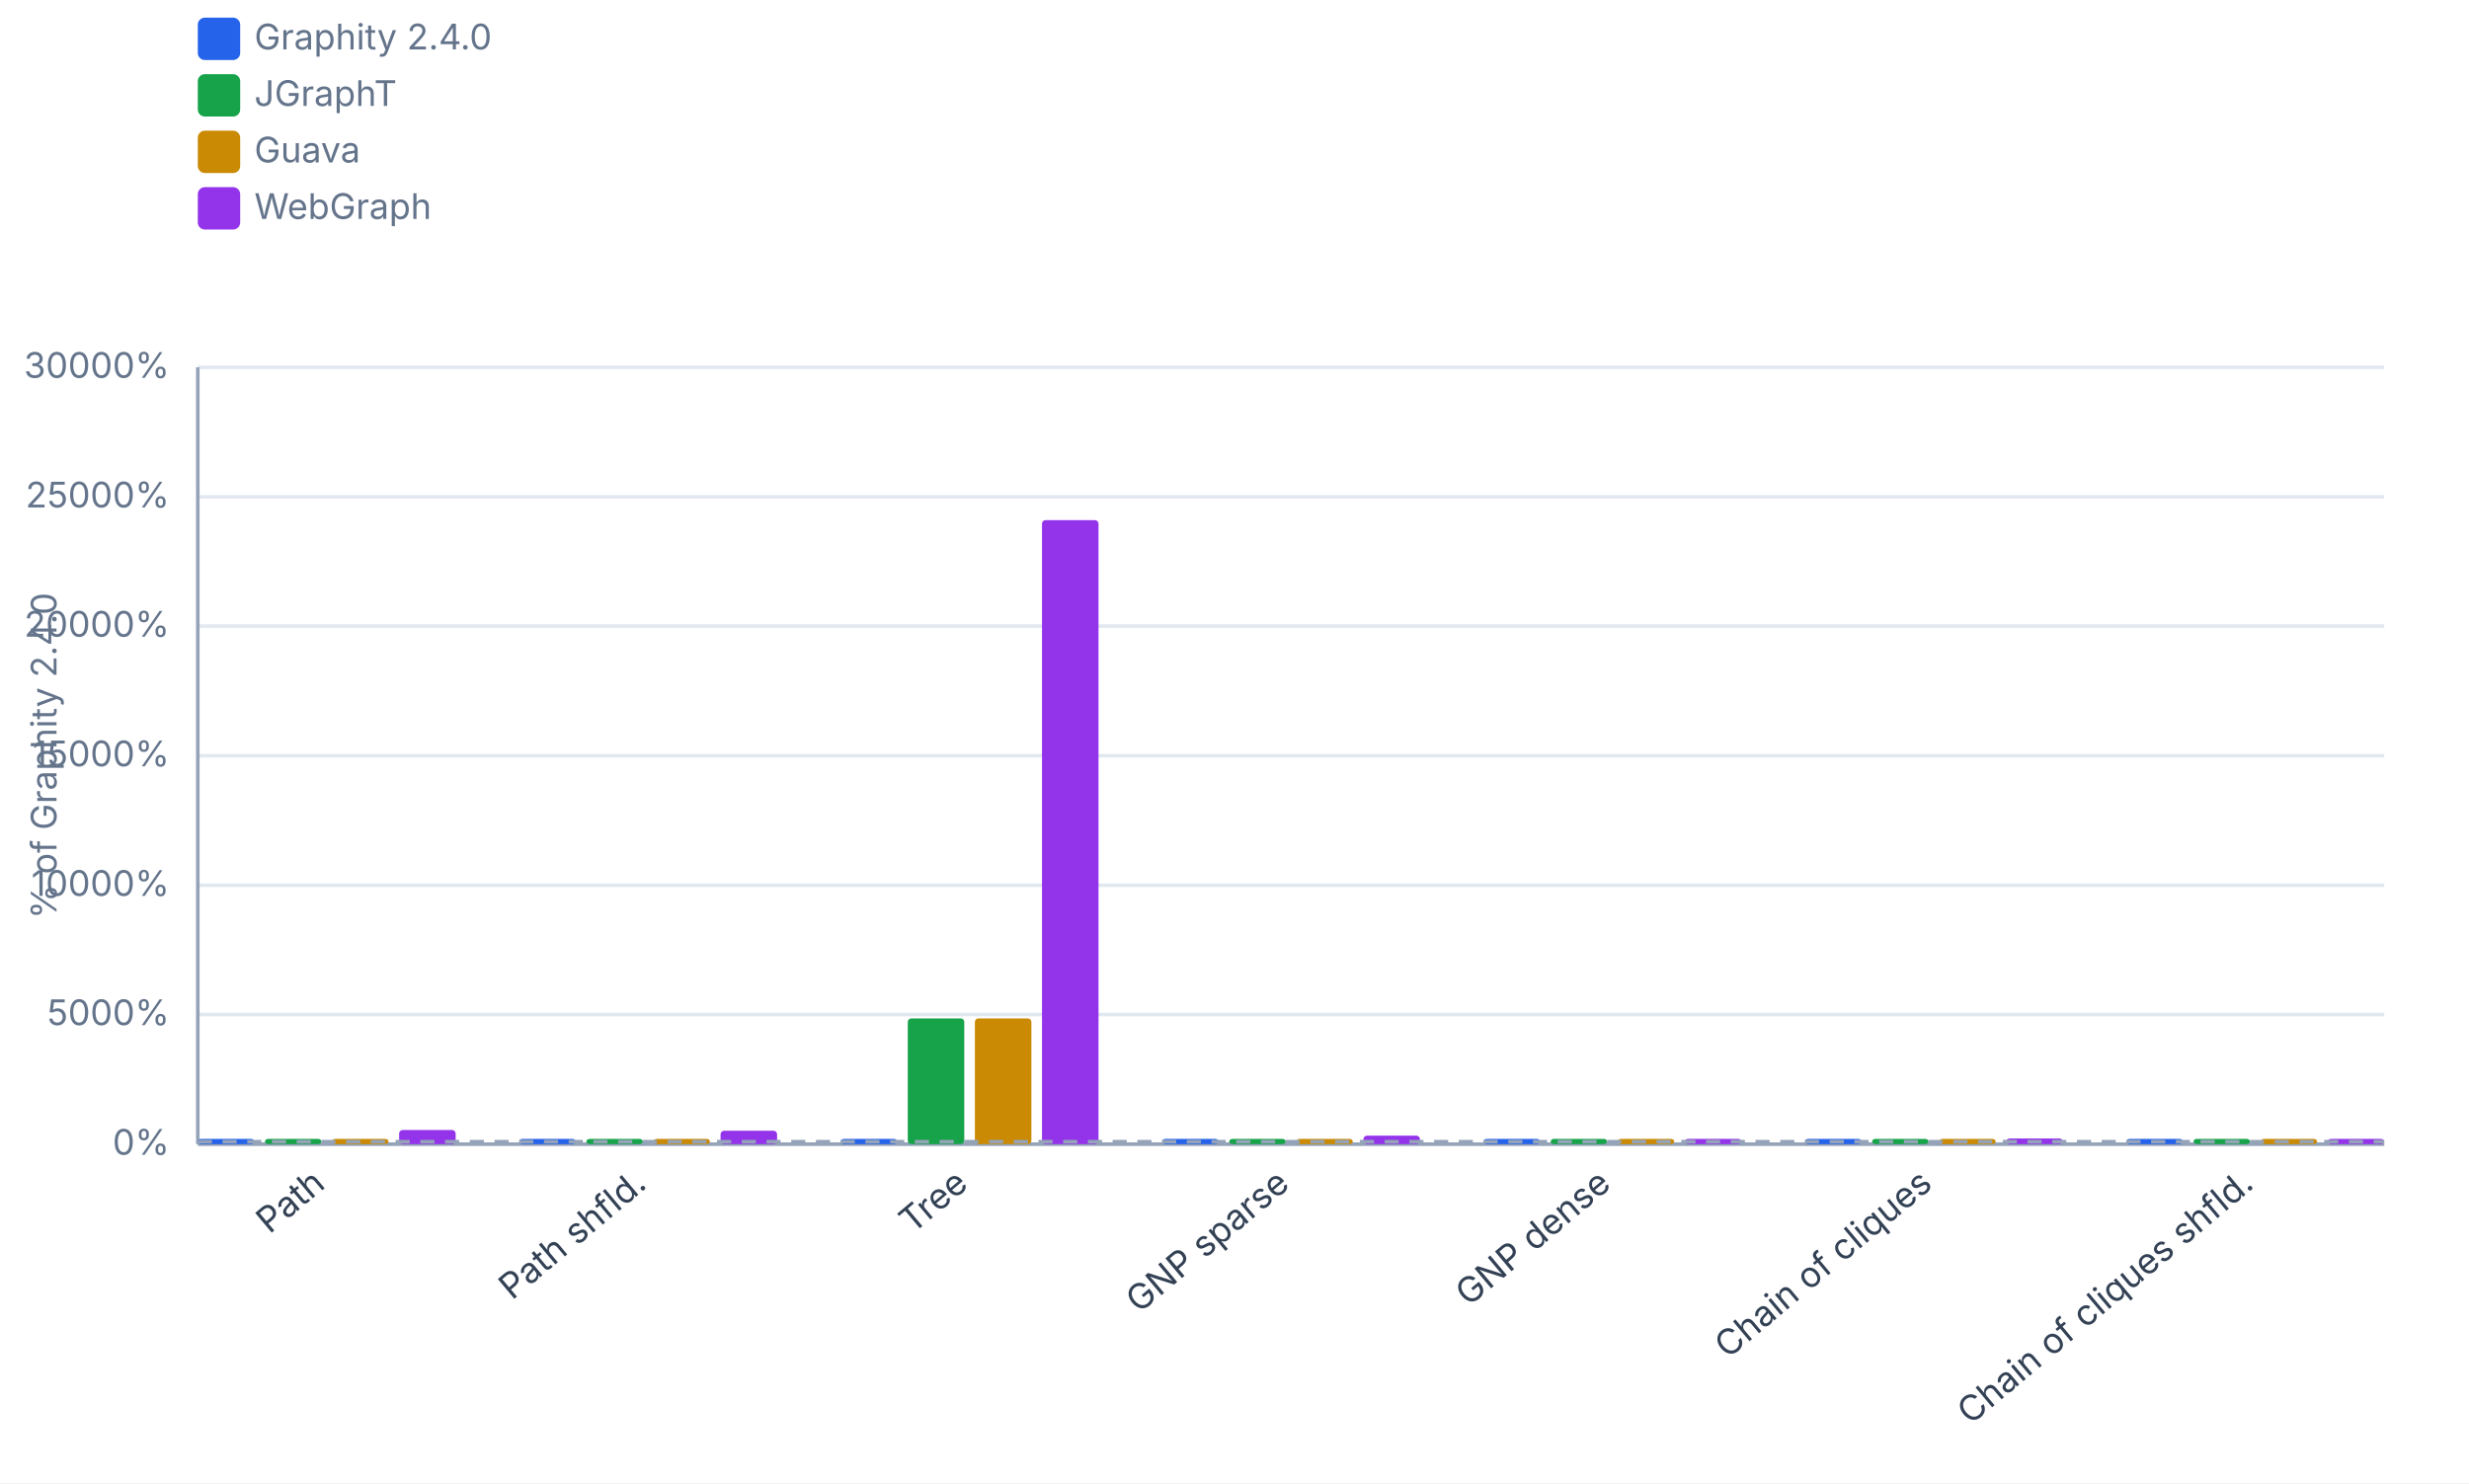
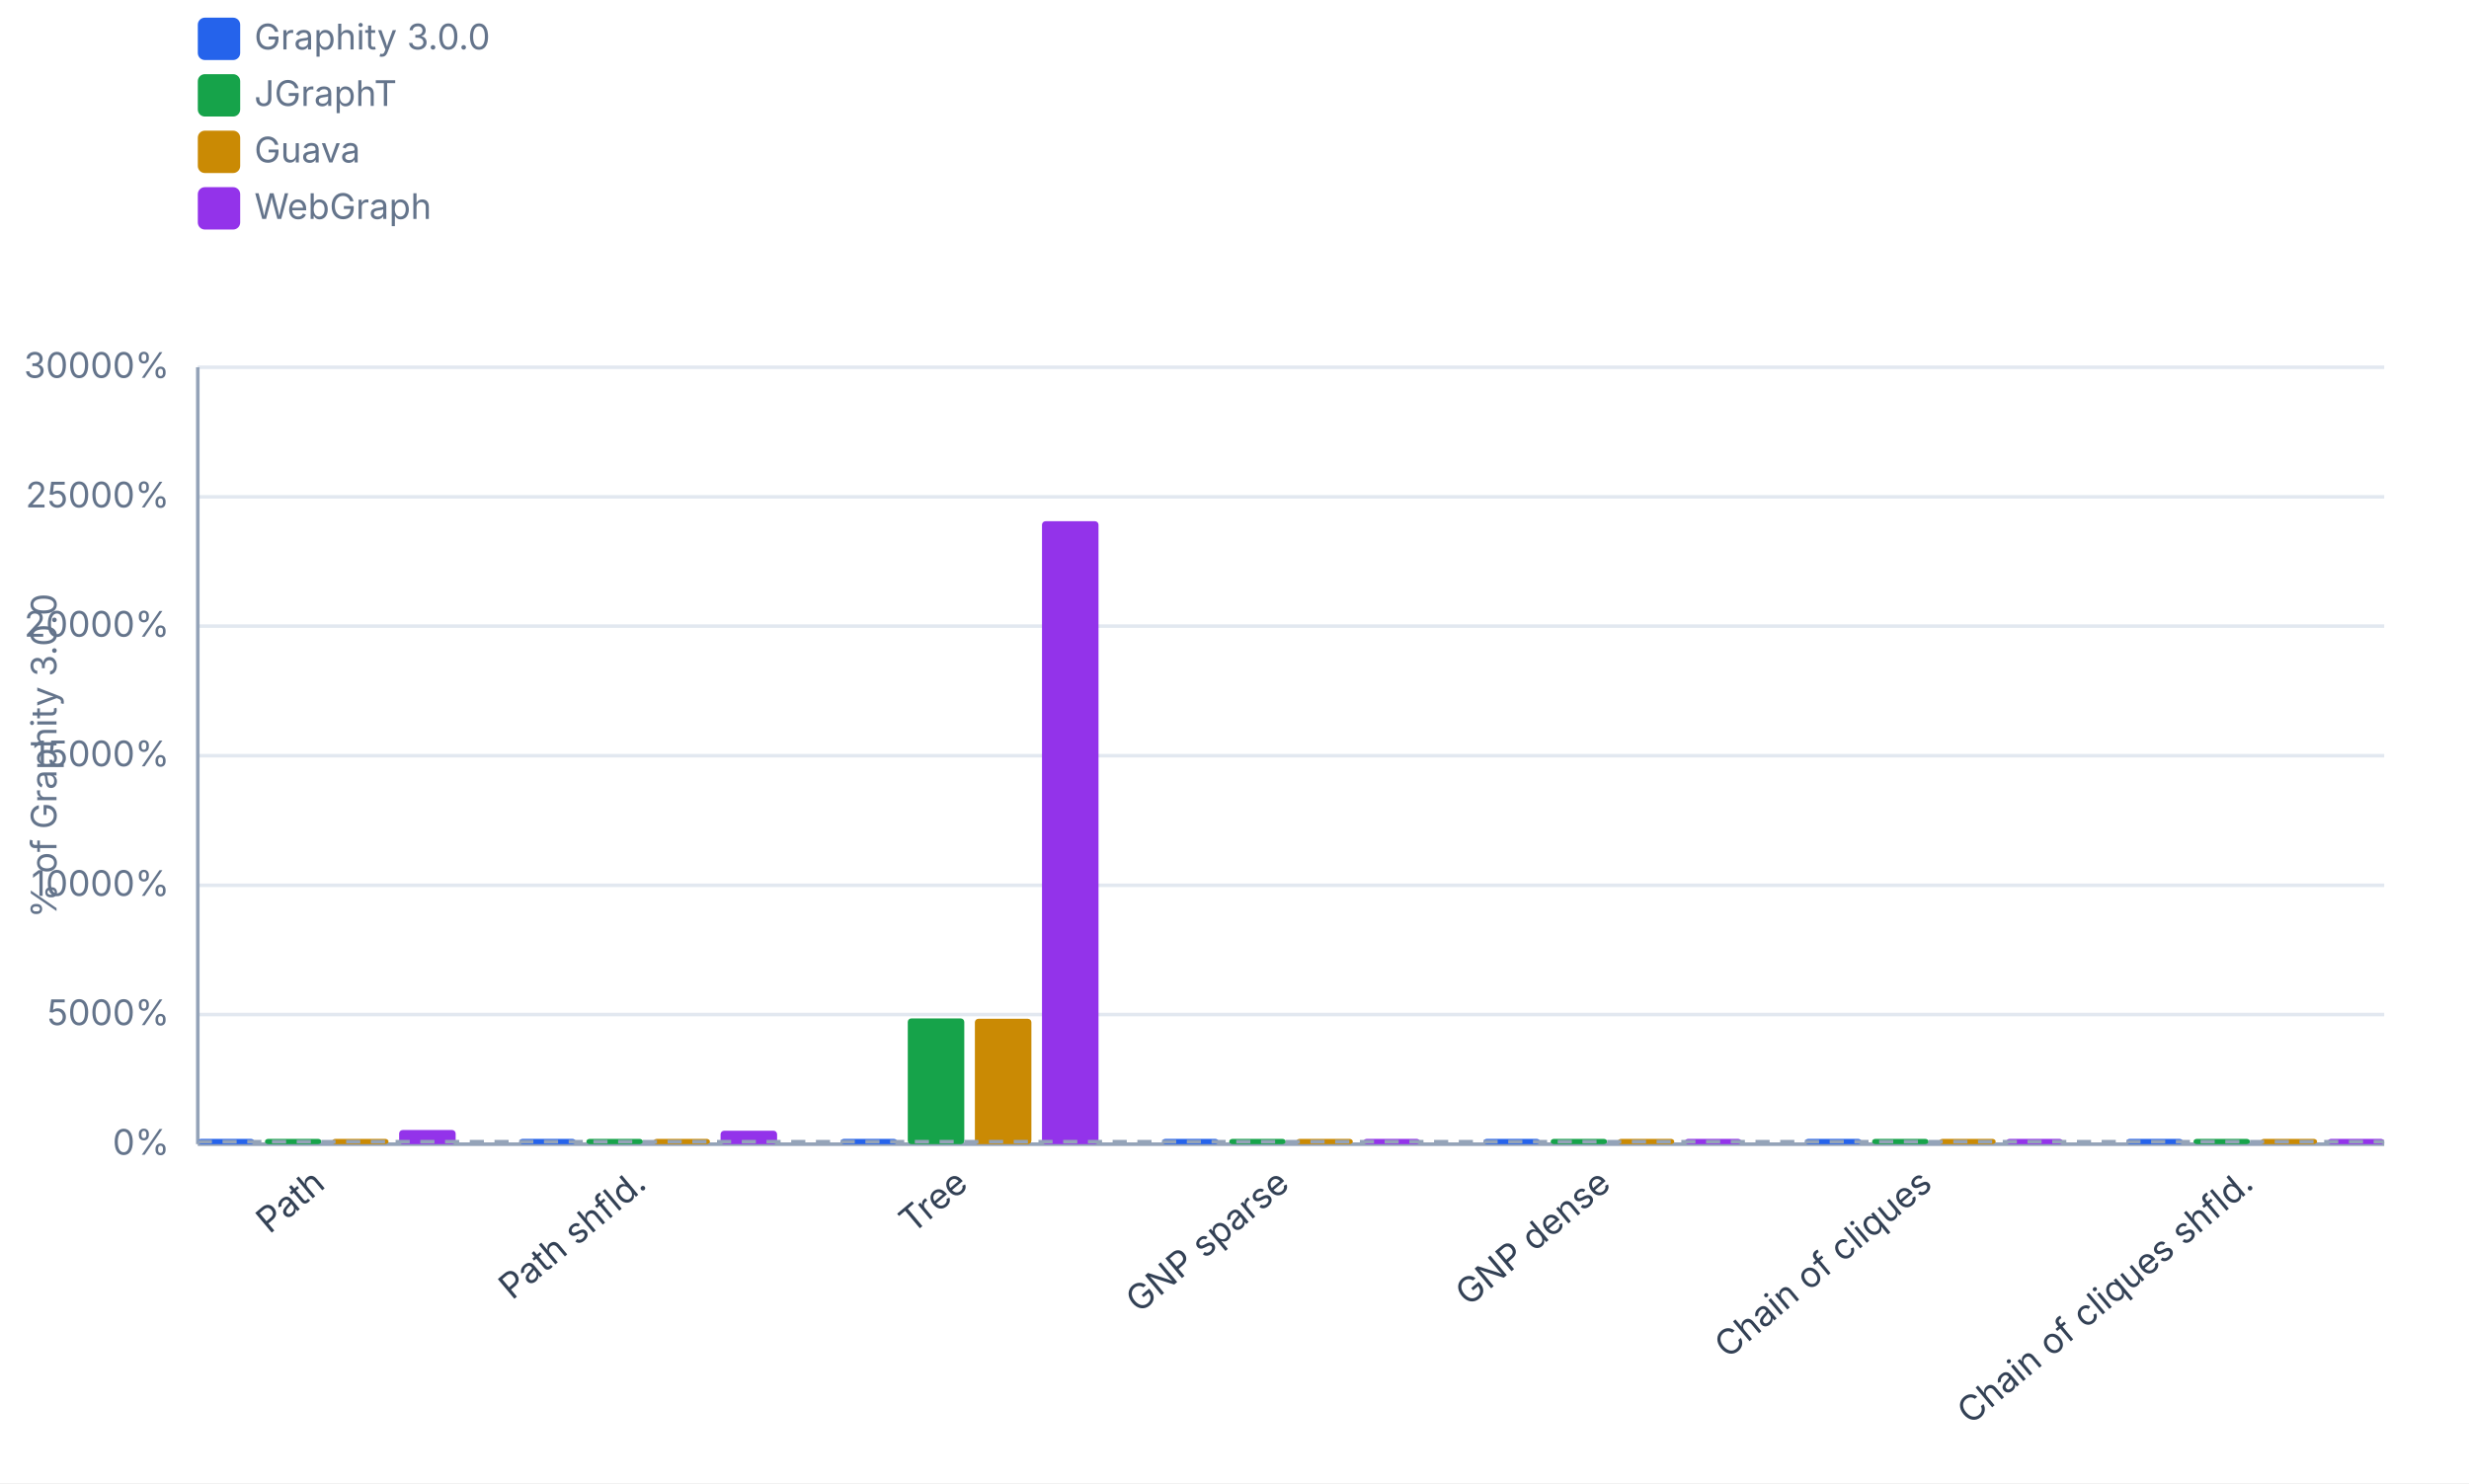
<svg xmlns="http://www.w3.org/2000/svg" width="699" height="420" viewBox="0 0 699 420" role="img">
  <style>text{font-family:ui-sans-serif,system-ui,-apple-system,Segoe UI,sans-serif;font-size:11px;fill:#334155}.axis{stroke:#94a3b8;stroke-width:1;fill:none}.grid{stroke:#e2e8f0;stroke-width:1}.ylabel{fill:#64748b;font-size:10px}.tick{fill:#64748b;font-size:10px}.xlabel{font-size:10px}</style>
  <rect x="0" y="0" width="699" height="420" fill="#ffffff" />
  <rect x="56" y="5" width="12" height="12" rx="2" fill="#2563eb" />
-   <text x="72" y="14" class="tick">Graphity 2.4.0</text>
+   <text x="72" y="14" class="tick">Graphity 3.0.0</text>
  <rect x="56" y="21" width="12" height="12" rx="2" fill="#16a34a" />
  <text x="72" y="30" class="tick">JGraphT</text>
  <rect x="56" y="37" width="12" height="12" rx="2" fill="#ca8a04" />
  <text x="72" y="46" class="tick">Guava</text>
  <rect x="56" y="53" width="12" height="12" rx="2" fill="#9333ea" />
  <text x="72" y="62" class="tick">WebGraph</text>
  <line class="grid" x1="56" y1="324.0" x2="675" y2="324.0" />
  <text class="tick" x="48" y="327.0" text-anchor="end">0%</text>
  <line class="grid" x1="56" y1="287.3" x2="675" y2="287.3" />
  <text class="tick" x="48" y="290.3" text-anchor="end">5000%</text>
  <line class="grid" x1="56" y1="250.7" x2="675" y2="250.7" />
  <text class="tick" x="48" y="253.7" text-anchor="end">10000%</text>
  <line class="grid" x1="56" y1="214.0" x2="675" y2="214.0" />
  <text class="tick" x="48" y="217.0" text-anchor="end">15000%</text>
  <line class="grid" x1="56" y1="177.3" x2="675" y2="177.3" />
  <text class="tick" x="48" y="180.3" text-anchor="end">20000%</text>
  <line class="grid" x1="56" y1="140.7" x2="675" y2="140.7" />
  <text class="tick" x="48" y="143.7" text-anchor="end">25000%</text>
  <line class="grid" x1="56" y1="104.0" x2="675" y2="104.0" />
  <text class="tick" x="48" y="107.0" text-anchor="end">30000%</text>
  <line class="axis" x1="56" y1="104" x2="56" y2="324" />
  <line class="axis" x1="56" y1="324" x2="675" y2="324" />
-   <text class="ylabel" x="16" y="214.0" text-anchor="middle" transform="rotate(-90 16 214.0)">% of Graphity 2.4.0</text>
+   <text class="ylabel" x="16" y="214.0" text-anchor="middle" transform="rotate(-90 16 214.0)">% of Graphity 3.0.0</text>
  <text class="xlabel" x="92.5" y="336.0" text-anchor="end" transform="rotate(-40 92.5 336.0)">Path</text>
  <rect x="56.0" y="322.5" width="16" height="1.5" fill="#2563eb" rx="1" />
  <rect x="75.0" y="322.5" width="16" height="1.5" fill="#16a34a" rx="1" />
  <rect x="94.0" y="322.5" width="16" height="1.5" fill="#ca8a04" rx="1" />
  <rect x="113.0" y="320.0" width="16" height="4.0" fill="#9333ea" rx="1" />
  <text class="xlabel" x="183.5" y="336.0" text-anchor="end" transform="rotate(-40 183.5 336.0)">Path shfld.</text>
  <rect x="147.0" y="322.5" width="16" height="1.5" fill="#2563eb" rx="1" />
  <rect x="166.0" y="322.5" width="16" height="1.5" fill="#16a34a" rx="1" />
  <rect x="185.0" y="322.5" width="16" height="1.5" fill="#ca8a04" rx="1" />
  <rect x="204.0" y="320.2" width="16" height="3.8" fill="#9333ea" rx="1" />
  <text class="xlabel" x="274.5" y="336.0" text-anchor="end" transform="rotate(-40 274.5 336.0)">Tree</text>
  <rect x="238.0" y="322.5" width="16" height="1.5" fill="#2563eb" rx="1" />
  <rect x="257.0" y="288.4" width="16" height="35.6" fill="#16a34a" rx="1" />
-   <rect x="276.0" y="288.4" width="16" height="35.6" fill="#ca8a04" rx="1" />
-   <rect x="295.0" y="147.3" width="16" height="176.7" fill="#9333ea" rx="1" />
+   <rect x="276.0" y="288.5" width="16" height="35.5" fill="#ca8a04" rx="1" />
+   <rect x="295.0" y="147.6" width="16" height="176.4" fill="#9333ea" rx="1" />
  <text class="xlabel" x="365.5" y="336.0" text-anchor="end" transform="rotate(-40 365.5 336.0)">GNP sparse</text>
  <rect x="329.0" y="322.5" width="16" height="1.5" fill="#2563eb" rx="1" />
  <rect x="348.0" y="322.5" width="16" height="1.5" fill="#16a34a" rx="1" />
  <rect x="367.0" y="322.5" width="16" height="1.5" fill="#ca8a04" rx="1" />
-   <rect x="386.0" y="321.6" width="16" height="2.4" fill="#9333ea" rx="1" />
+   <rect x="386.0" y="322.5" width="16" height="1.5" fill="#9333ea" rx="1" />
  <text class="xlabel" x="456.5" y="336.0" text-anchor="end" transform="rotate(-40 456.5 336.0)">GNP dense</text>
  <rect x="420.0" y="322.5" width="16" height="1.5" fill="#2563eb" rx="1" />
  <rect x="439.0" y="322.5" width="16" height="1.5" fill="#16a34a" rx="1" />
  <rect x="458.0" y="322.5" width="16" height="1.5" fill="#ca8a04" rx="1" />
  <rect x="477.0" y="322.5" width="16" height="1.5" fill="#9333ea" rx="1" />
  <text class="xlabel" x="547.5" y="336.0" text-anchor="end" transform="rotate(-40 547.5 336.0)">Chain of cliques</text>
  <rect x="511.0" y="322.5" width="16" height="1.5" fill="#2563eb" rx="1" />
  <rect x="530.0" y="322.5" width="16" height="1.5" fill="#16a34a" rx="1" />
  <rect x="549.0" y="322.5" width="16" height="1.5" fill="#ca8a04" rx="1" />
-   <rect x="568.0" y="322.4" width="16" height="1.6" fill="#9333ea" rx="1" />
+   <rect x="568.0" y="322.5" width="16" height="1.5" fill="#9333ea" rx="1" />
  <text class="xlabel" x="638.5" y="336.0" text-anchor="end" transform="rotate(-40 638.5 336.0)">Chain of cliques shfld.</text>
  <rect x="602.0" y="322.5" width="16" height="1.5" fill="#2563eb" rx="1" />
  <rect x="621.0" y="322.5" width="16" height="1.5" fill="#16a34a" rx="1" />
  <rect x="640.0" y="322.5" width="16" height="1.5" fill="#ca8a04" rx="1" />
  <rect x="659.0" y="322.5" width="16" height="1.5" fill="#9333ea" rx="1" />
  <line x1="56" y1="323.3" x2="675" y2="323.3" stroke="#94a3b8" stroke-width="1" stroke-dasharray="4 3" />
</svg>
